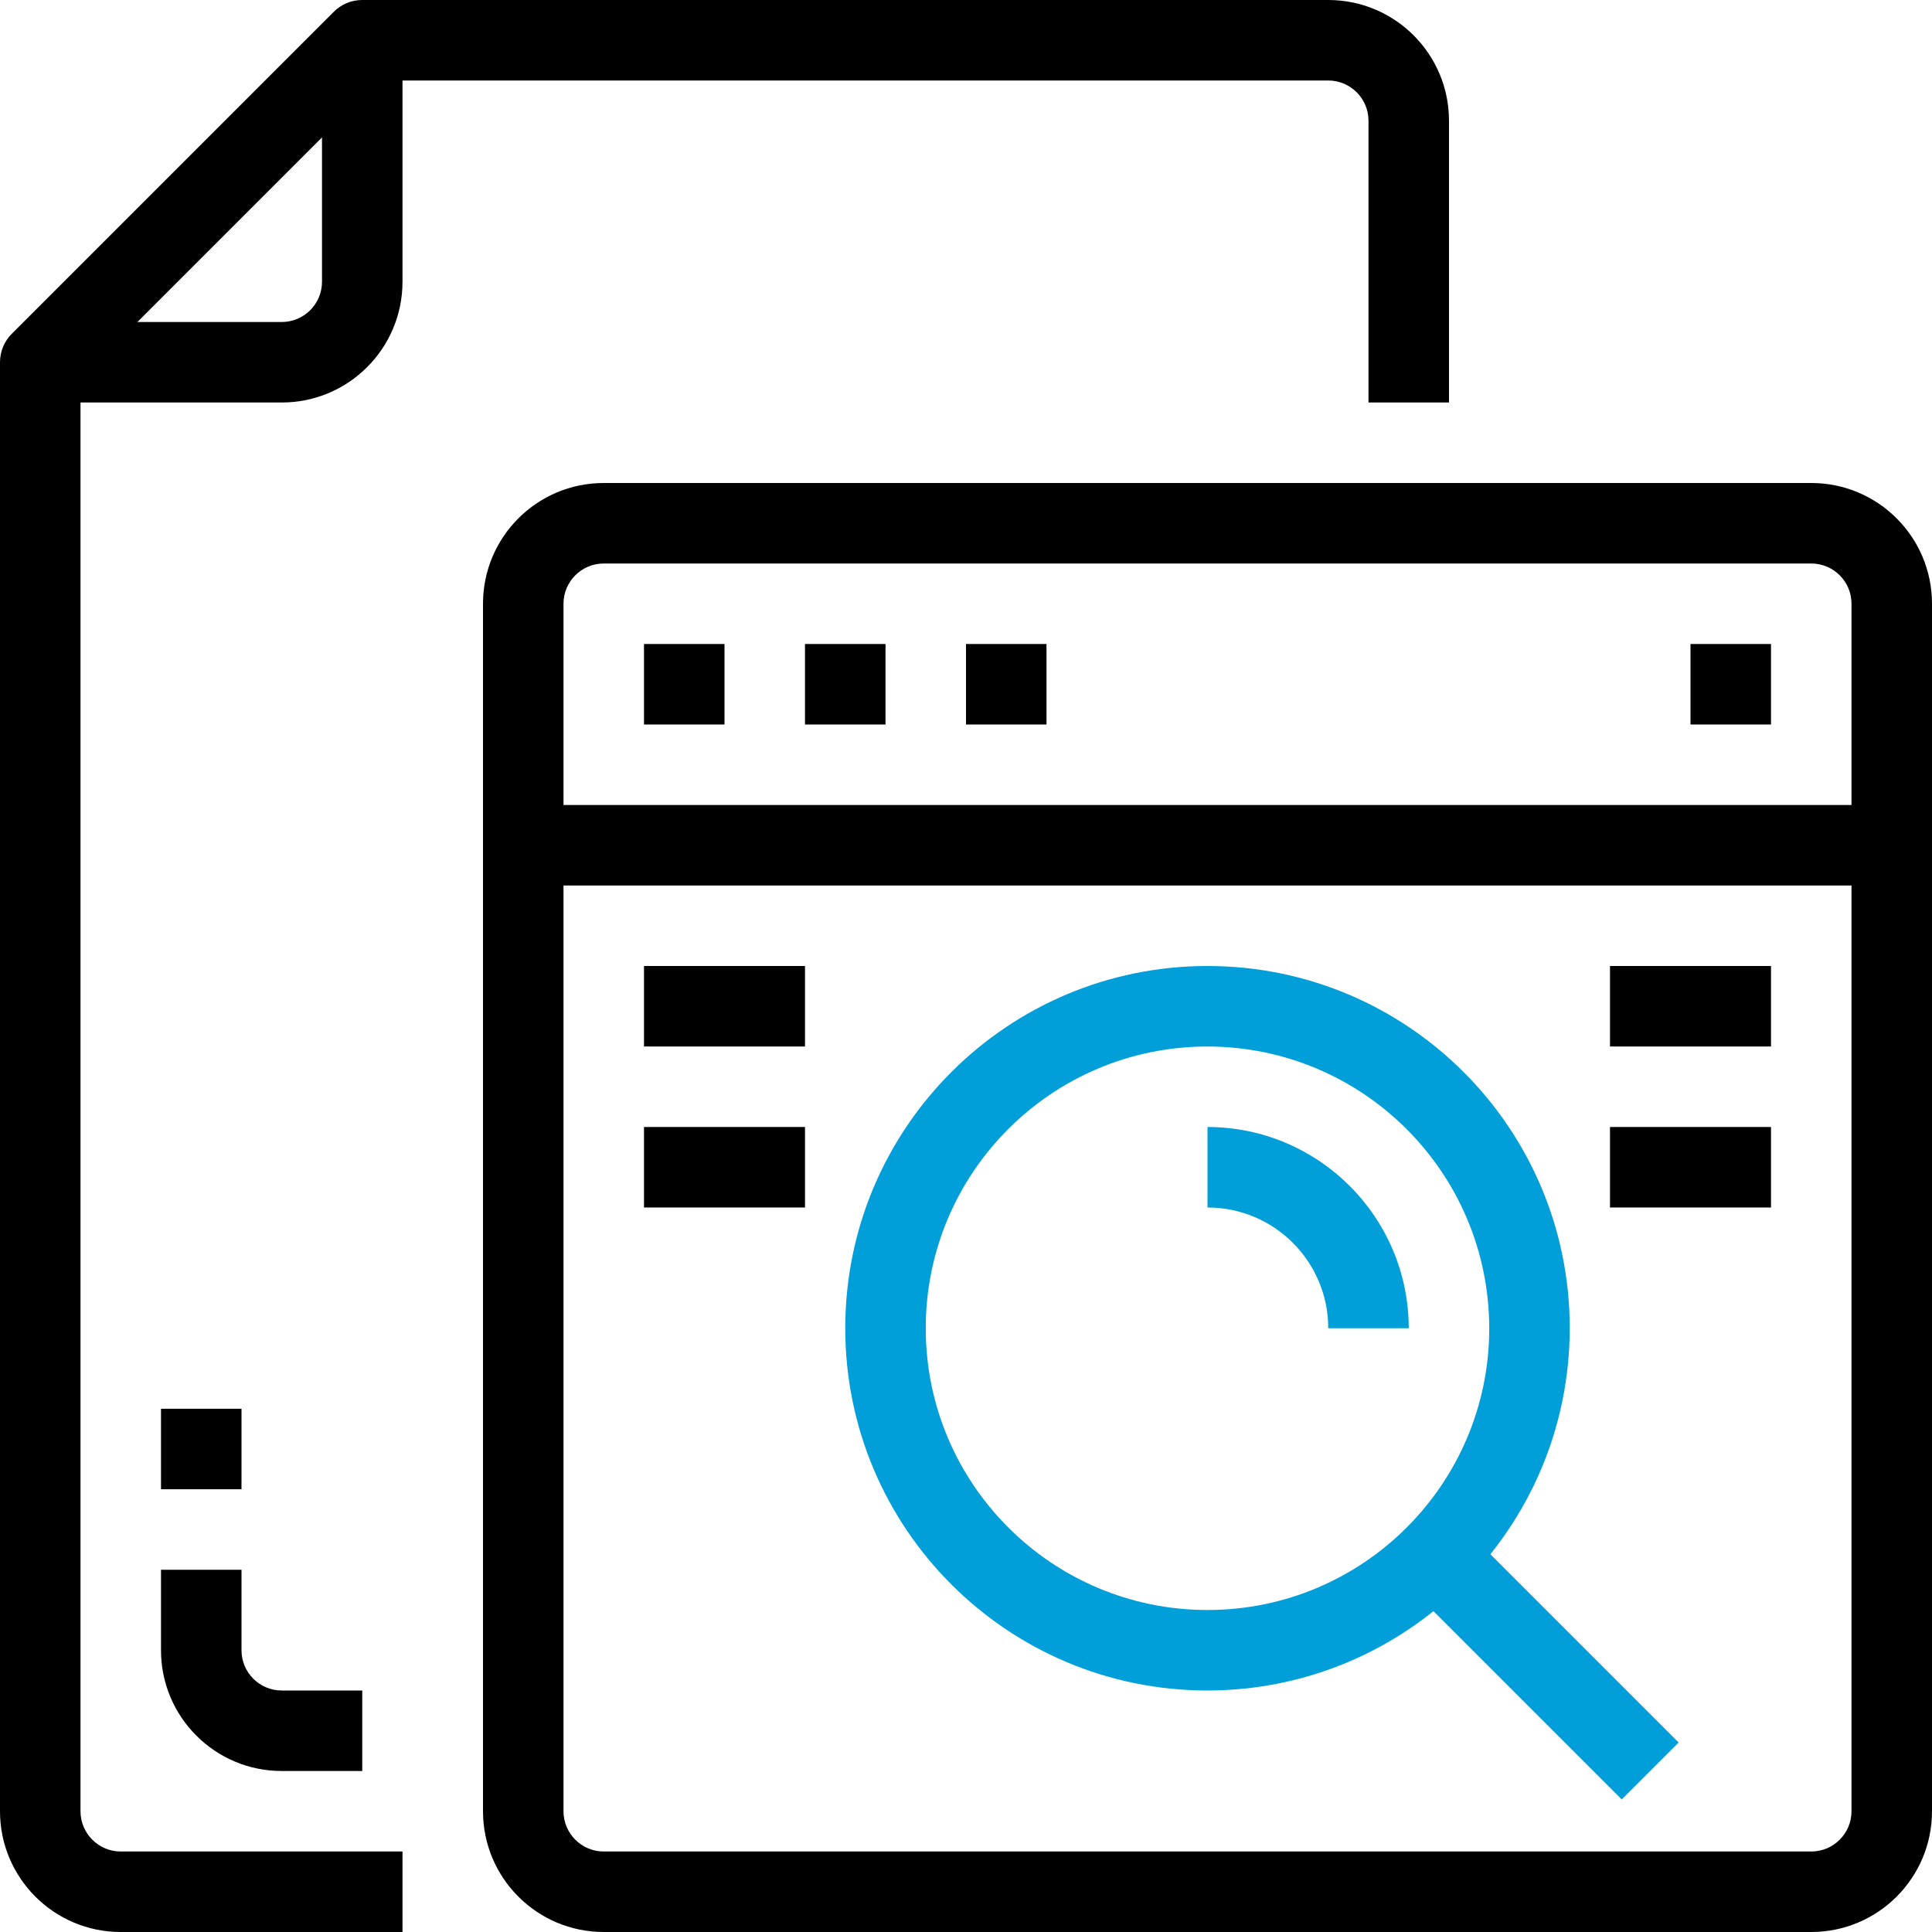
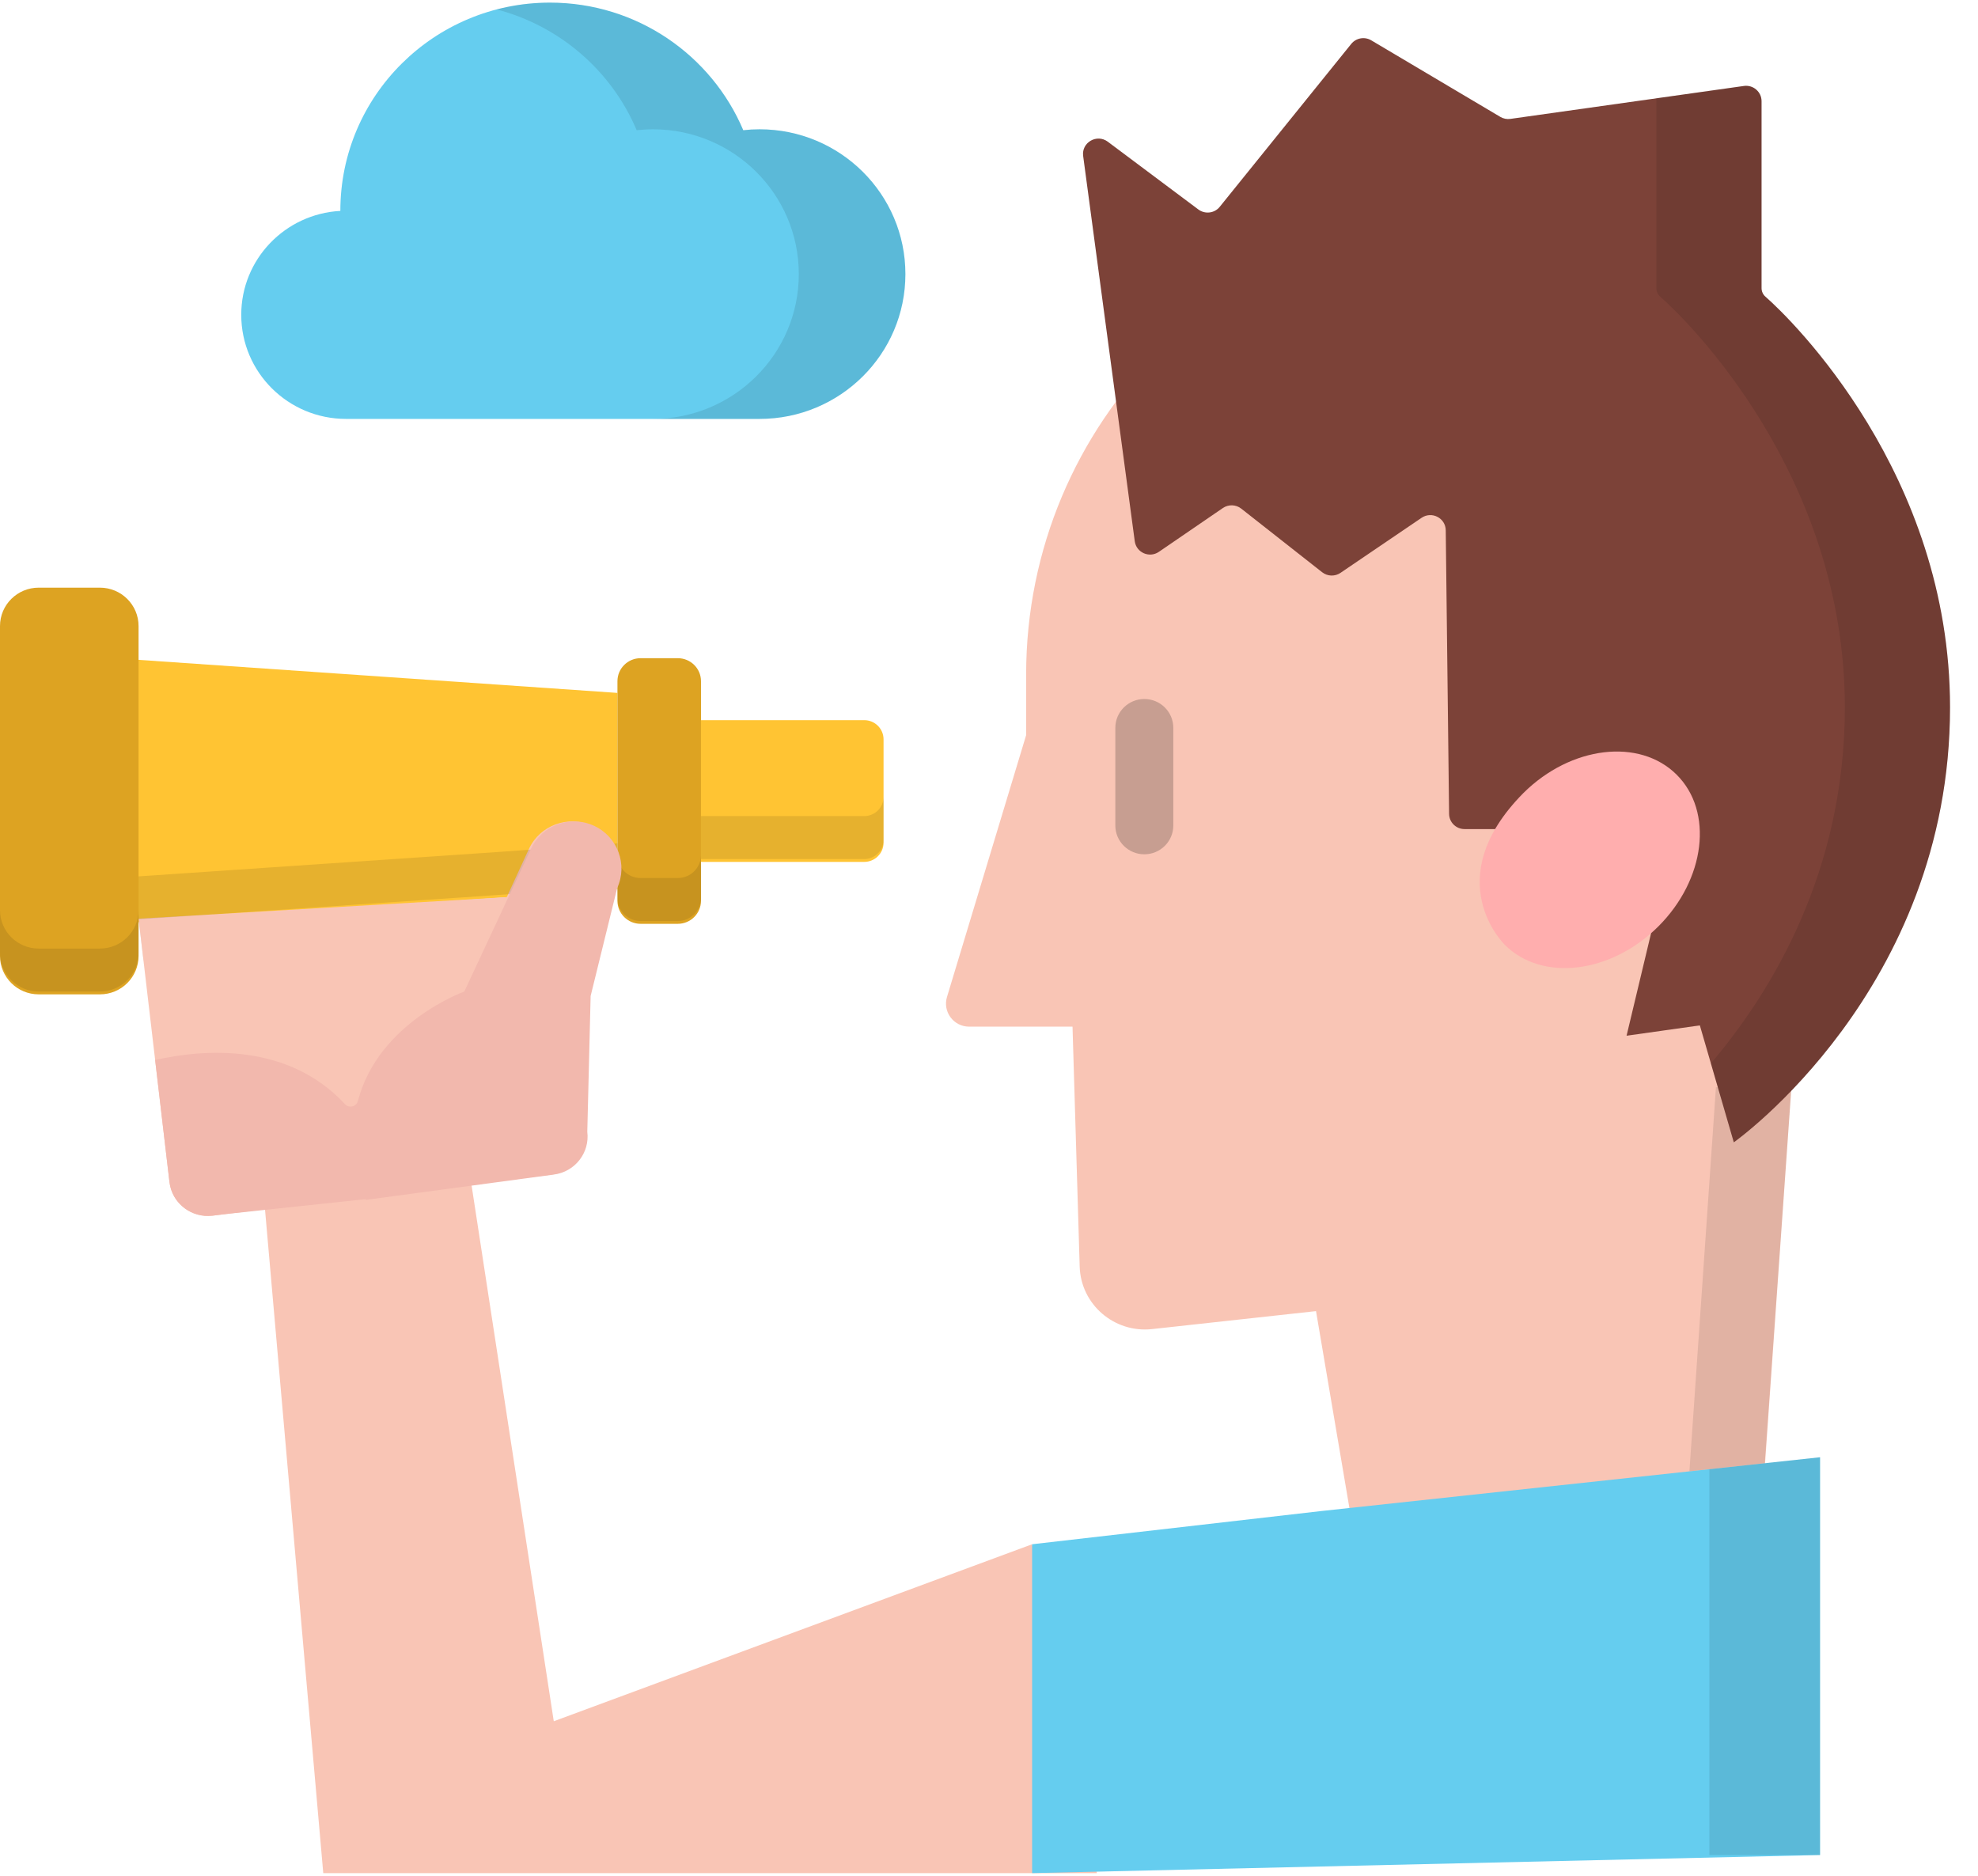
- <svg xmlns="http://www.w3.org/2000/svg" width="48px" height="48px" viewBox="0 0 48 48" version="1.1">
+ <svg xmlns="http://www.w3.org/2000/svg" width="58px" height="55px" viewBox="0 0 58 55" version="1.1">
  <defs />
  <g id="Page-1" stroke="none" stroke-width="1" fill="none" fill-rule="evenodd">
-     <g id="Artboard-5" transform="translate(-219, -119)" fill-rule="nonzero">
-       <g id="icon_research" transform="translate(219, 119)">
-         <path d="M10,48 L3,48 C1.343,48 2.02906125e-16,46.657 0,45 L0,9 C5.66374055e-05,8.735 0.105,8.48 0.293,8.293 L8.293,0.293 C8.48,0.105 8.735,5.66374055e-05 9,-1.11022302e-16 L33,-1.11022302e-16 C34.657,1.01453063e-16 36,1.343 36,3 L36,10 L34,10 L34,3 C34,2.448 33.552,2 33,2 L9.414,2 L2,9.414 L2,45 C2,45.552 2.448,46 3,46 L10,46 L10,48 Z" id="Shape" fill="#000000" />
-         <path d="M7,10 L1,10 L1,8 L7,8 C7.552,8 8,7.552 8,7 L8,1 L10,1 L10,7 C10,8.657 8.657,10 7,10 Z" id="Shape" fill="#000000" />
-         <path d="M9,44 L7,44 C5.343,44 4,42.657 4,41 L4,39 L6,39 L6,41 C6,41.552 6.448,42 7,42 L9,42 L9,44 Z" id="Shape" fill="#000000" />
-         <rect id="Rectangle-path" fill="#000000" x="4" y="35" width="2" height="2" />
-         <path d="M45,48 L15,48 C13.343,48 12,46.657 12,45 L12,15 C12,13.343 13.343,12 15,12 L45,12 C46.657,12 48,13.343 48,15 L48,45 C48,46.657 46.657,48 45,48 Z M15,14 C14.448,14 14,14.448 14,15 L14,45 C14,45.552 14.448,46 15,46 L45,46 C45.552,46 46,45.552 46,45 L46,15 C46,14.448 45.552,14 45,14 L15,14 Z" id="Shape" fill="#000000" />
-         <rect id="Rectangle-path" fill="#000000" x="16" y="16" width="2" height="2" />
-         <rect id="Rectangle-path" fill="#000000" x="20" y="16" width="2" height="2" />
-         <rect id="Rectangle-path" fill="#000000" x="24" y="16" width="2" height="2" />
-         <rect id="Rectangle-path" fill="#000000" x="42" y="16" width="2" height="2" />
-         <rect id="Rectangle-path" fill="#000000" x="13" y="20" width="34" height="2" />
-         <path d="M30,42 C25.029,42 21,37.971 21,33 C21,28.029 25.029,24 30,24 C34.971,24 39,28.029 39,33 C38.994,37.968 34.968,41.994 30,42 Z M30,26 C26.134,26 23,29.134 23,33 C23,36.866 26.134,40 30,40 C33.866,40 37,36.866 37,33 C36.995,29.136 33.864,26.005 30,26 Z" id="Shape" fill="#009FDA" />
-         <rect id="Rectangle-path" fill="#009FDA" transform="translate(38.49919, 41.49997) rotate(-45) translate(-38.49919, -41.49997) " x="37.499" y="37.964" width="2" height="7.071" />
-         <rect id="Rectangle-path" fill="#000000" x="16" y="24" width="4" height="2" />
-         <rect id="Rectangle-path" fill="#000000" x="16" y="28" width="4" height="2" />
-         <rect id="Rectangle-path" fill="#000000" x="40" y="24" width="4" height="2" />
-         <rect id="Rectangle-path" fill="#000000" x="40" y="28" width="4" height="2" />
-         <path d="M35,33 L33,33 C33,31.343 31.657,30 30,30 L30,28 C32.76,28.003 34.997,30.24 35,33 Z" id="Shape" fill="#009FDA" />
+     <g id="Artboard-6" transform="translate(-371, -174)" fill-rule="nonzero">
+       <g id="icon_research" transform="translate(371, 174)">
+         <path d="M51.75,42.992 L52.529,31.881 C57.561,26.821 56.745,19.778 56.745,19.778 C56.745,12.377 50.778,6.377 43.417,6.377 C36.056,6.377 30.089,12.377 30.089,19.778 L30.089,21.556 L27.768,29.233 C27.637,29.667 27.963,30.103 28.419,30.103 L31.449,30.103 L31.659,37.138 C31.692,38.247 32.671,39.092 33.782,38.971 L38.589,38.444 L39.583,44.305" id="Shape" fill="#F9C5B5" />
+         <g id="Group" opacity="0.1" transform="translate(49.47409, 31.8246)" fill="#000000">
+           <polygon id="Shape" points="0.842 0.056 0.064 11.317 2.273 11.079 3.055 0.056" />
+         </g>
+         <path d="M22.273,12.283 C24.635,12.283 26.549,10.382 26.549,8.037 C26.549,5.692 24.635,3.791 22.273,3.791 C22.111,3.791 21.952,3.8 21.795,3.818 C20.865,1.62 18.678,0.077 16.126,0.077 C12.732,0.077 9.98,2.809 9.98,6.18 C9.98,6.181 9.98,6.183 9.98,6.184 C8.36,6.271 7.074,7.602 7.074,9.231 C7.074,10.917 8.45,12.283 10.147,12.283 L22.273,12.283 L22.273,12.283 Z" id="Shape" fill="#65CDEF" />
+         <path d="M22.271,3.791 C22.109,3.791 21.95,3.8 21.793,3.818 C20.863,1.62 18.676,0.077 16.124,0.077 C15.584,0.077 15.061,0.146 14.562,0.276 C16.42,0.76 17.936,2.085 18.669,3.818 C18.826,3.801 18.985,3.791 19.146,3.791 C21.508,3.791 23.423,5.692 23.423,8.037 C23.423,10.382 21.508,12.283 19.146,12.283 L22.271,12.283 C24.633,12.283 26.547,10.382 26.547,8.037 C26.547,5.692 24.633,3.791 22.271,3.791 Z" id="Shape" fill="#000000" opacity="0.1" />
+         <polygon id="Shape" fill="#000000" opacity="0.1" points="4.063 26.937 4.207 28.161 16.334 27.452 16.047 26.22" />
+         <path d="M48.414,27.362 L47.695,30.369 L49.844,30.066 L50.84,33.494 C50.84,33.494 57.18,29.023 57.18,20.74 C57.18,13.897 52.528,9.363 51.768,8.7 C51.694,8.636 51.653,8.544 51.653,8.447 L51.653,2.966 C51.653,2.693 51.408,2.482 51.135,2.521 L44.289,3.486 C44.186,3.501 44.082,3.48 43.993,3.427 L40.208,1.182 C40.014,1.067 39.764,1.112 39.622,1.287 L35.766,6.064 C35.613,6.254 35.335,6.288 35.139,6.142 L32.483,4.155 C32.162,3.915 31.708,4.178 31.761,4.574 L33.274,15.87 C33.319,16.203 33.702,16.372 33.981,16.181 L35.858,14.896 C36.022,14.784 36.241,14.791 36.397,14.914 L38.769,16.779 C38.925,16.901 39.143,16.909 39.307,16.797 L41.684,15.183 C41.983,14.98 42.389,15.189 42.393,15.549 L42.491,23.865 C42.494,24.112 42.696,24.31 42.945,24.31 L43.851,24.31 C44.061,24.31 44.243,24.167 44.292,23.964 L48.414,27.362 Z" id="Shape" fill="#7C4238" />
+         <g id="Group" opacity="0.1" transform="translate(48.46897, 2.439516)" fill="#000000">
+           <path d="M3.299,6.261 C3.225,6.197 3.184,6.105 3.184,6.008 L3.184,0.527 C3.184,0.253 2.94,0.043 2.667,0.081 L0.091,0.444 C0.096,0.471 0.1,0.499 0.1,0.527 L0.1,6.008 C0.1,6.105 0.141,6.197 0.215,6.261 C0.975,6.923 5.627,11.458 5.627,18.301 C5.627,23.108 3.491,26.631 1.699,28.742 L2.371,31.055 C2.371,31.055 8.711,26.583 8.711,18.301 C8.711,11.458 4.059,6.923 3.299,6.261 Z" id="Shape" />
+         </g>
+         <path d="M44.672,23.251 C46.062,21.872 48.072,21.631 49.162,22.713 C50.252,23.795 50.009,25.791 48.62,27.171 C47.23,28.55 45.22,28.791 44.13,27.709 C44.13,27.709 42.144,25.802 44.672,23.251 Z" id="Shape" fill="#FFAEAE" />
+         <polygon id="Shape" fill="#FFC433" points="14.474 26.334 3.356 27.088 3.356 19.299 18.105 20.317 18.105 26.071" />
+         <path d="M19.874,27.088 L18.785,27.088 C18.409,27.088 18.105,26.786 18.105,26.413 L18.105,19.974 C18.105,19.601 18.409,19.299 18.785,19.299 L19.874,19.299 C20.25,19.299 20.555,19.601 20.555,19.974 L20.555,26.413 C20.554,26.786 20.25,27.088 19.874,27.088 Z" id="Shape" fill="#DDA322" />
+         <path d="M25.341,25.272 L20.554,25.272 L20.554,21.116 L25.341,21.116 C25.654,21.116 25.908,21.368 25.908,21.679 L25.908,24.709 C25.908,25.02 25.654,25.272 25.341,25.272 Z" id="Shape" fill="#FFC433" />
+         <path d="M30.264,45.28 L16.238,50.47 L13.824,34.732 L16.178,34.44 C16.799,34.363 17.24,33.801 17.162,33.184 L17.26,29.204 L18.038,26.037 C18.355,25.346 18.045,24.524 17.349,24.209 C16.654,23.894 15.826,24.202 15.509,24.893 L14.86,26.306 L4.063,26.937 L4.97,34.668 C5.048,35.285 5.615,35.722 6.236,35.645 L7.77,35.455 L9.479,54.923 L32.163,54.923 L30.264,45.28 Z" id="Shape" fill="#F9C5B5" />
+         <polygon id="Shape" fill="#65CDEF" points="53.369 42.729 53.369 54.392 30.264 54.923 30.264 52.138 30.264 48.709 30.264 45.28 38.751 44.305" />
+         <polygon id="Shape" fill="#000000" opacity="0.1" points="53.369 54.392 53.369 42.729 50.124 43.079 50.124 54.392" />
+         <path d="M2.929,29.156 L1.134,29.156 C0.508,29.156 0,28.652 0,28.03 L0,18.357 C0,17.735 0.508,17.231 1.134,17.231 L2.929,17.231 C3.555,17.231 4.063,17.735 4.063,18.357 L4.063,28.03 C4.063,28.652 3.556,29.156 2.929,29.156 Z" id="Shape" fill="#DDA322" />
+         <path d="M25.341,23.929 L20.554,23.929 L20.554,25.07 C20.554,25.443 20.25,25.745 19.874,25.745 L18.785,25.745 C18.409,25.745 18.105,25.443 18.105,25.07 L18.105,24.728 L14.474,24.991 L4.063,25.697 L4.063,26.687 C4.063,27.309 3.555,27.813 2.929,27.813 L1.134,27.813 C0.508,27.813 0,27.309 0,26.687 L0,27.948 C0,28.569 0.508,29.073 1.134,29.073 L2.929,29.073 C3.555,29.073 4.063,28.569 4.063,27.948 L4.063,26.958 L14.474,26.251 L15.559,26.172 L16.228,24.863 L17.493,24.985 L18.105,25.988 L18.105,26.33 C18.105,26.703 18.409,27.006 18.785,27.006 L19.874,27.006 C20.25,27.006 20.554,26.703 20.554,26.33 L20.554,25.189 L25.341,25.189 C25.654,25.189 25.908,24.937 25.908,24.626 L25.908,23.366 C25.908,23.677 25.654,23.929 25.341,23.929 Z" id="Shape" fill="#000000" opacity="0.1" />
+         <path d="M17.409,24.209 C16.714,23.894 15.885,24.202 15.568,24.892 L13.614,29.074 C13.614,29.074 11.098,29.972 10.495,32.281 C10.451,32.451 10.237,32.505 10.117,32.376 C8.44,30.571 5.993,30.756 4.549,31.08 L4.97,34.667 C5.042,35.241 5.537,35.659 6.106,35.653 C6.149,35.652 6.192,35.65 6.236,35.645 L6.563,35.604 L7.771,35.475 L10.723,35.161 C10.725,35.168 10.728,35.175 10.73,35.182 L11.519,35.076 L16.237,34.44 C16.858,34.363 17.299,33.801 17.221,33.184 L17.319,29.204 L18.098,26.037 C18.415,25.346 18.105,24.523 17.409,24.209 Z" id="Shape" fill="#F2B8AD" />
+         <g id="Group" opacity="0.2" transform="translate(32.61046, 20.40323)" fill="#000000">
+           <path d="M0.944,0.093 C0.475,0.093 0.094,0.471 0.094,0.938 L0.094,3.802 C0.094,4.268 0.475,4.646 0.944,4.646 C1.414,4.646 1.794,4.268 1.794,3.802 L1.794,0.938 C1.794,0.471 1.414,0.093 0.944,0.093 Z" id="Shape" />
+         </g>
      </g>
    </g>
  </g>
</svg>
